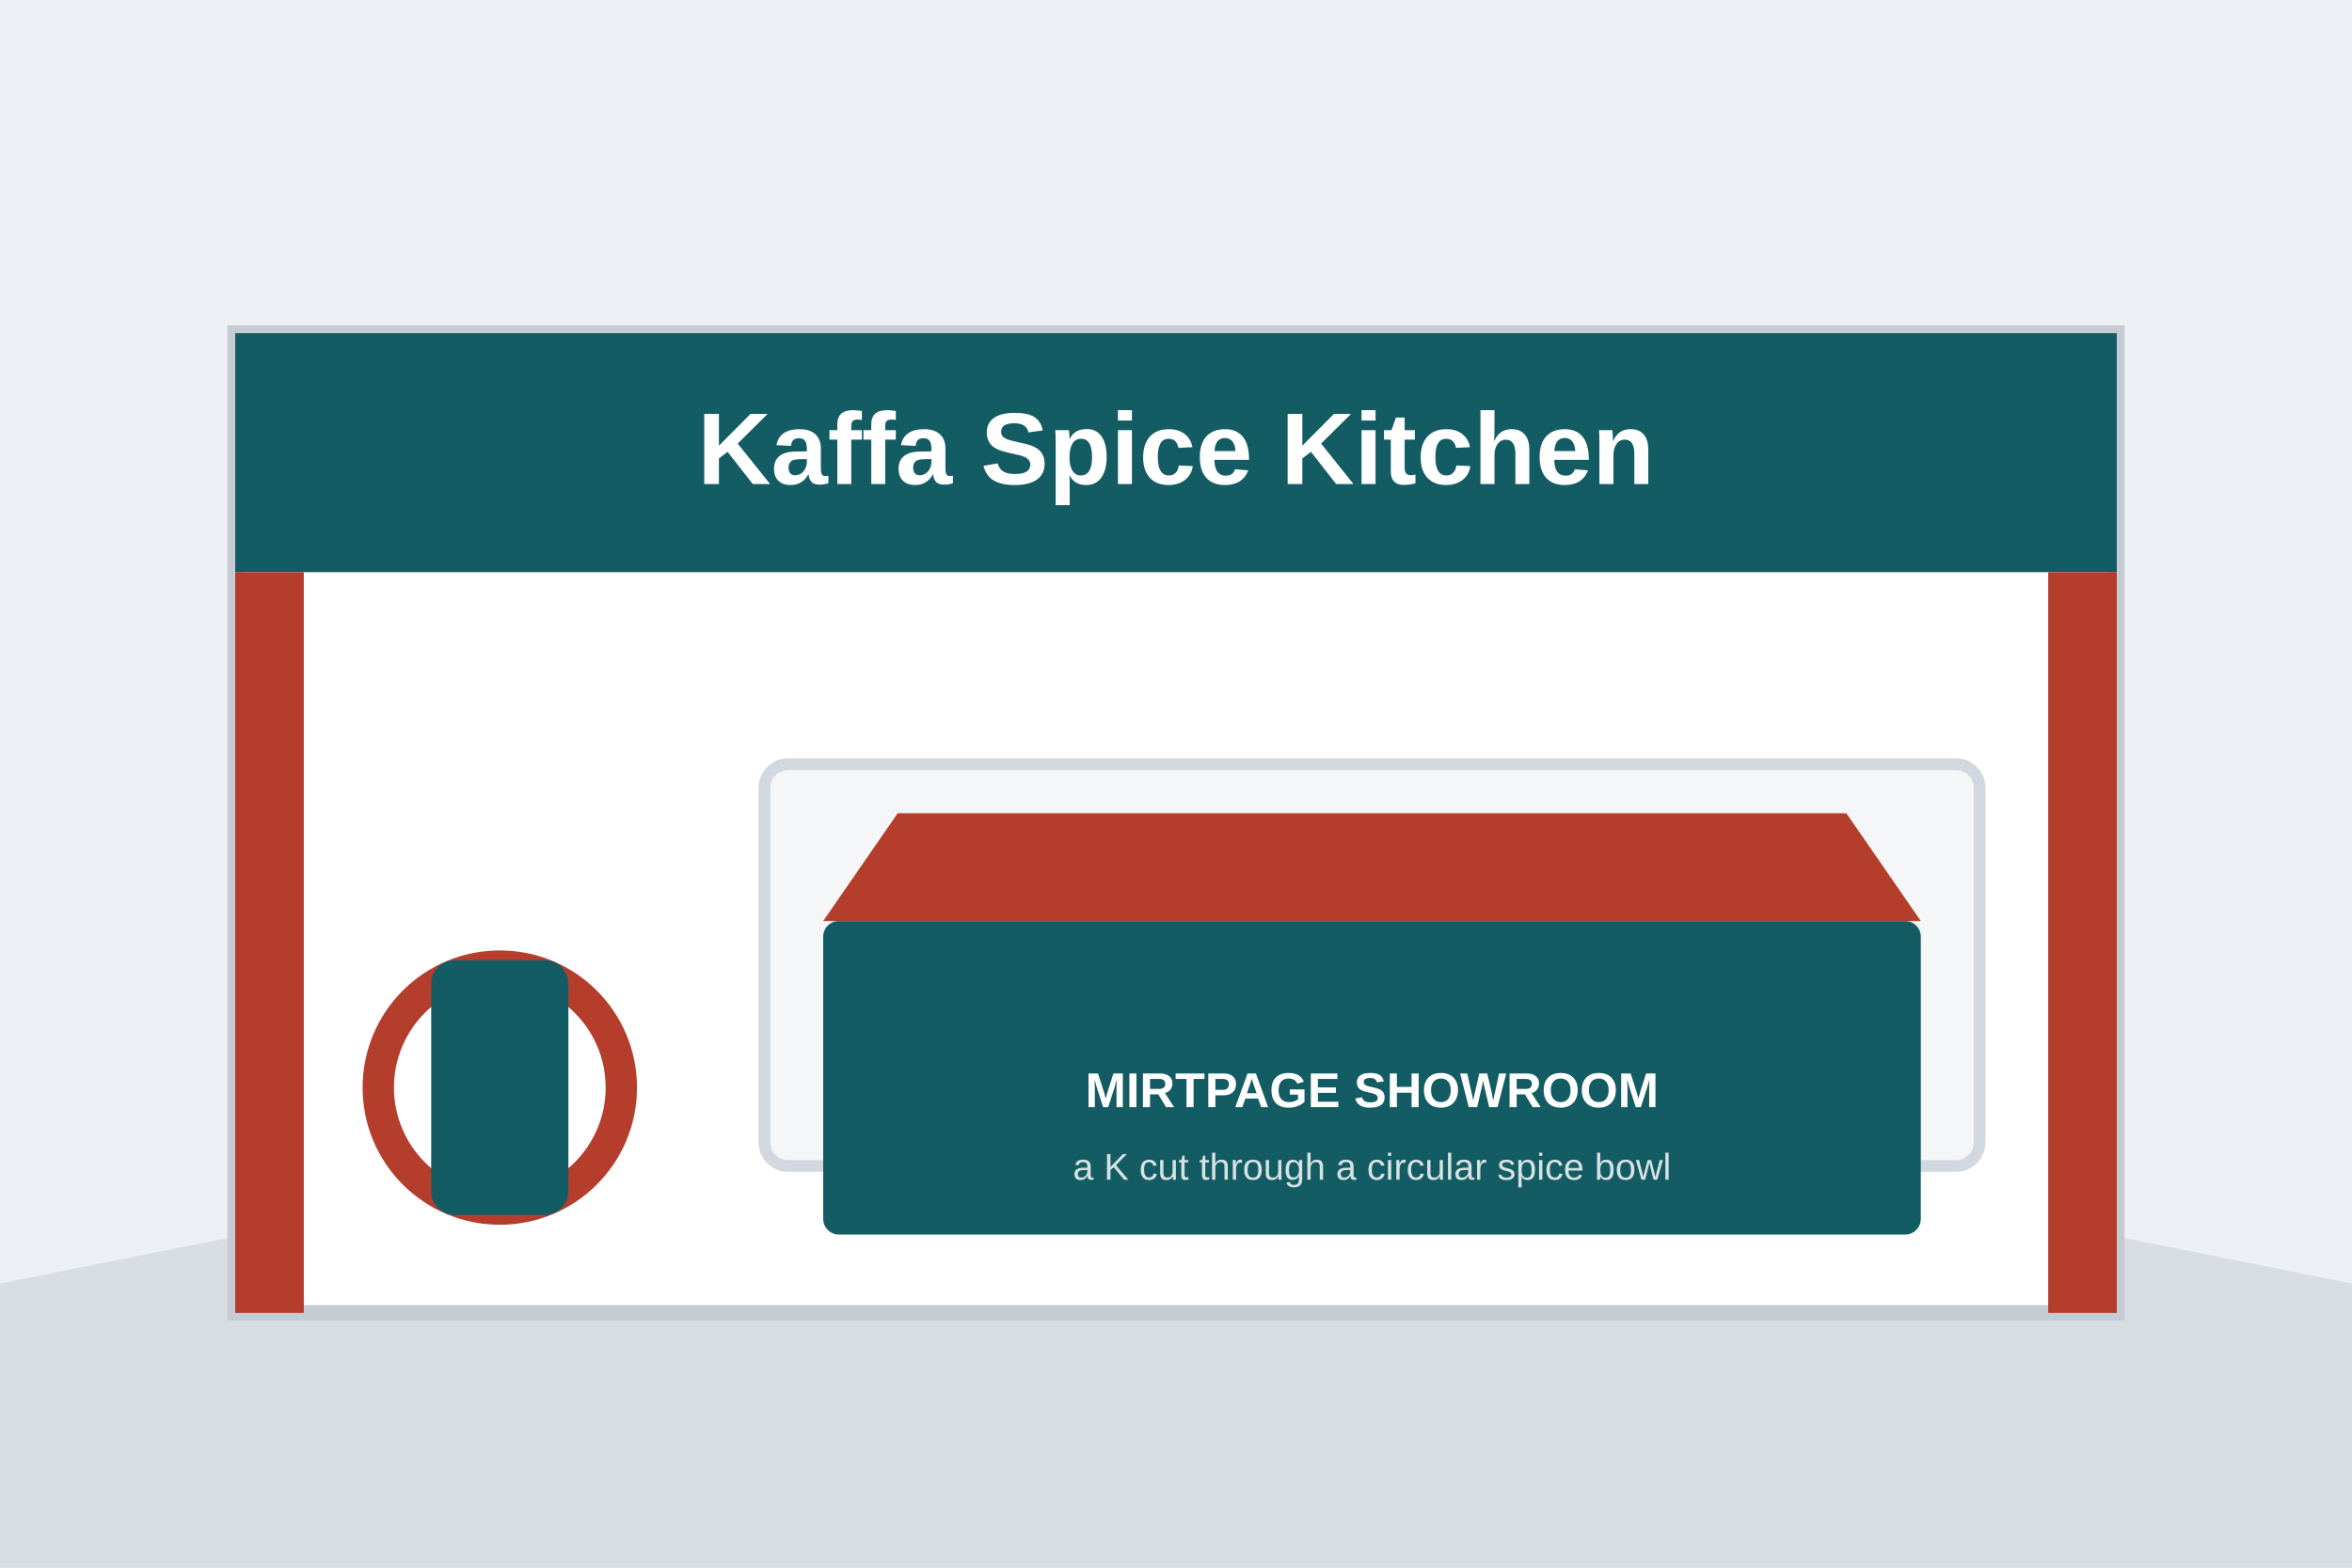
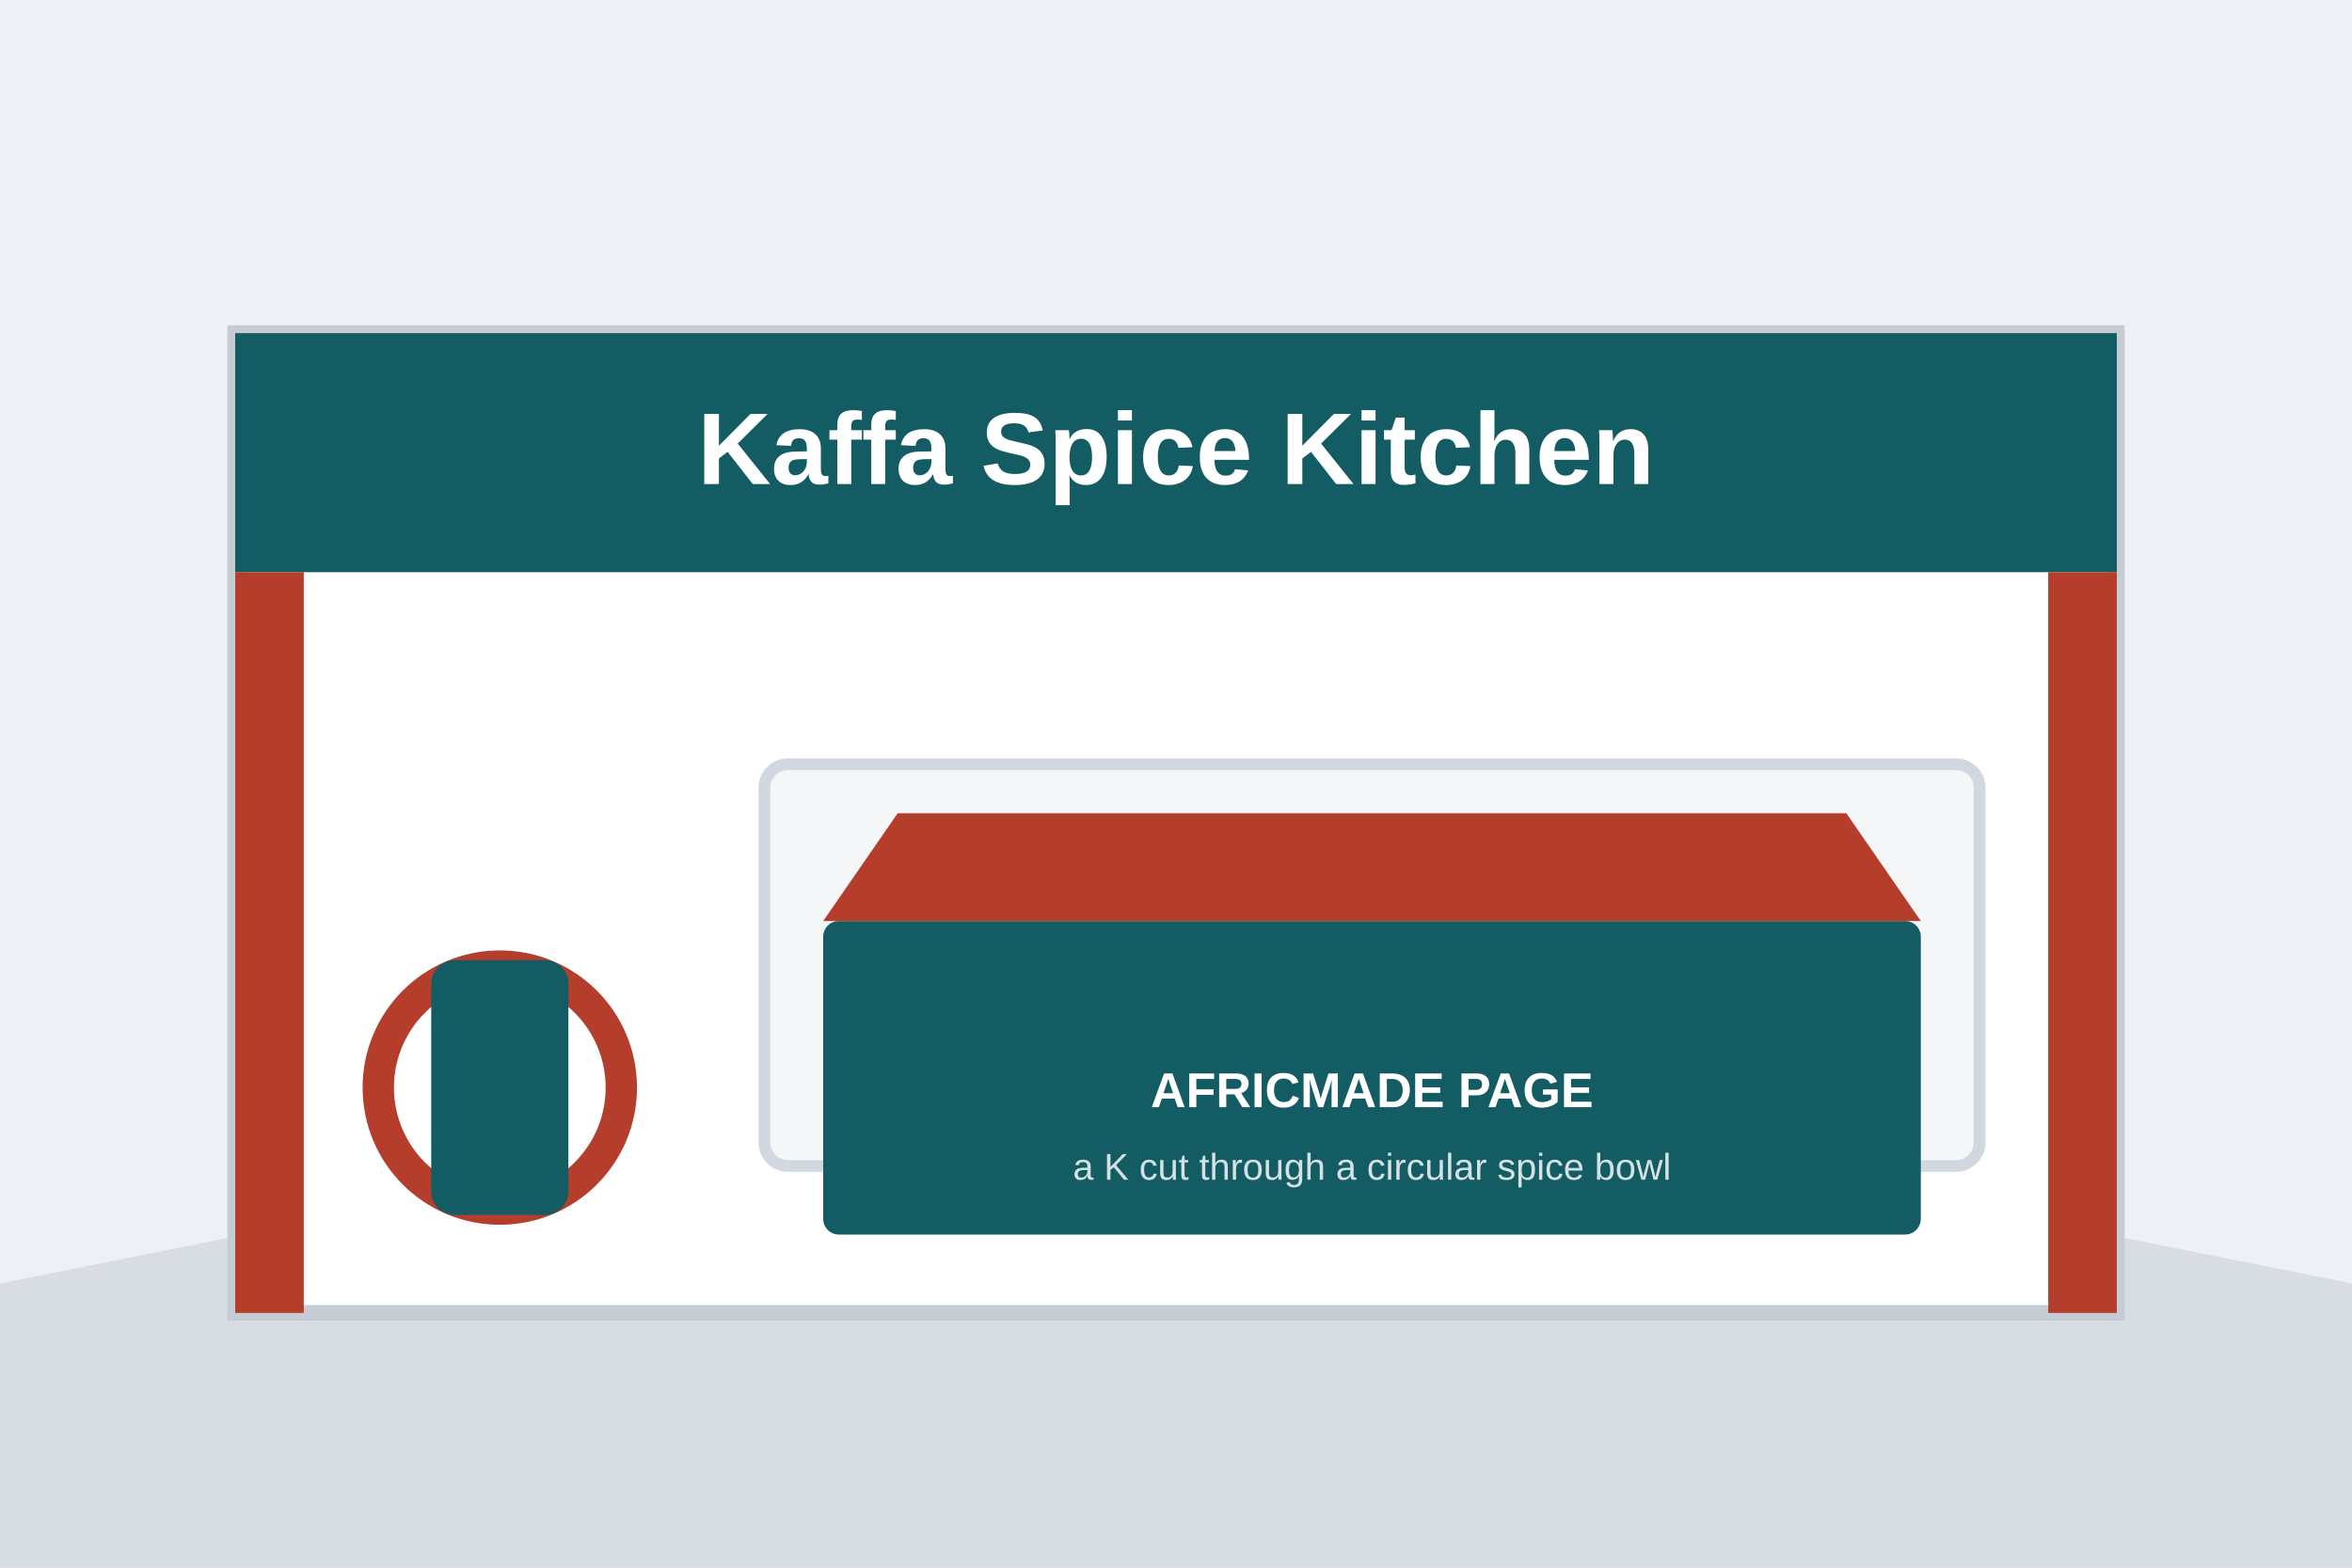
<svg xmlns="http://www.w3.org/2000/svg" viewBox="0 0 1200 800" role="img" aria-label="Illustrative booth for Kaffa Spice Kitchen">
  <rect width="1200" height="800" fill="#edf0f4" />
  <path d="M0 655L600 535l600 120v145H0z" fill="#d8dde3" />
  <path d="M120 170h960v500H120z" fill="#ffffff" stroke="#c5ccd4" stroke-width="8" />
  <path d="M120 170h960v122H120z" fill="#145c63" />
  <path d="M120 292h35v378h-35zM1045 292h35v378h-35z" fill="#b43d2c" />
  <rect x="390" y="390" width="620" height="205" rx="12" fill="#f4f6f8" stroke="#d2d8df" stroke-width="6" />
  <rect x="420" y="470" width="560" height="160" rx="8" fill="#145c63" />
  <path d="M420 470h560l-38-55H458z" fill="#b43d2c" />
  <circle cx="255" cy="555" r="62" fill="#ffffff" stroke="#b43d2c" stroke-width="16" />
  <rect x="220" y="490" width="70" height="130" rx="12" fill="#145c63" />
  <text x="600" y="247" text-anchor="middle" font-family="Arial, Helvetica, sans-serif" font-size="52" font-weight="800" fill="#ffffff">Kaffa Spice Kitchen</text>
-   <text x="700" y="565" text-anchor="middle" font-family="Arial, Helvetica, sans-serif" font-size="25" font-weight="700" fill="#ffffff">MIRTPAGE SHOWROOM</text>
+   <text x="700" y="565" text-anchor="middle" font-family="Arial, Helvetica, sans-serif" font-size="25" font-weight="700" fill="#ffffff">AFRICMADE PAGE</text>
  <text x="700" y="602" text-anchor="middle" font-family="Arial, Helvetica, sans-serif" font-size="19" fill="#ffffff" opacity=".82">a K cut through a circular spice bowl</text>
</svg>
